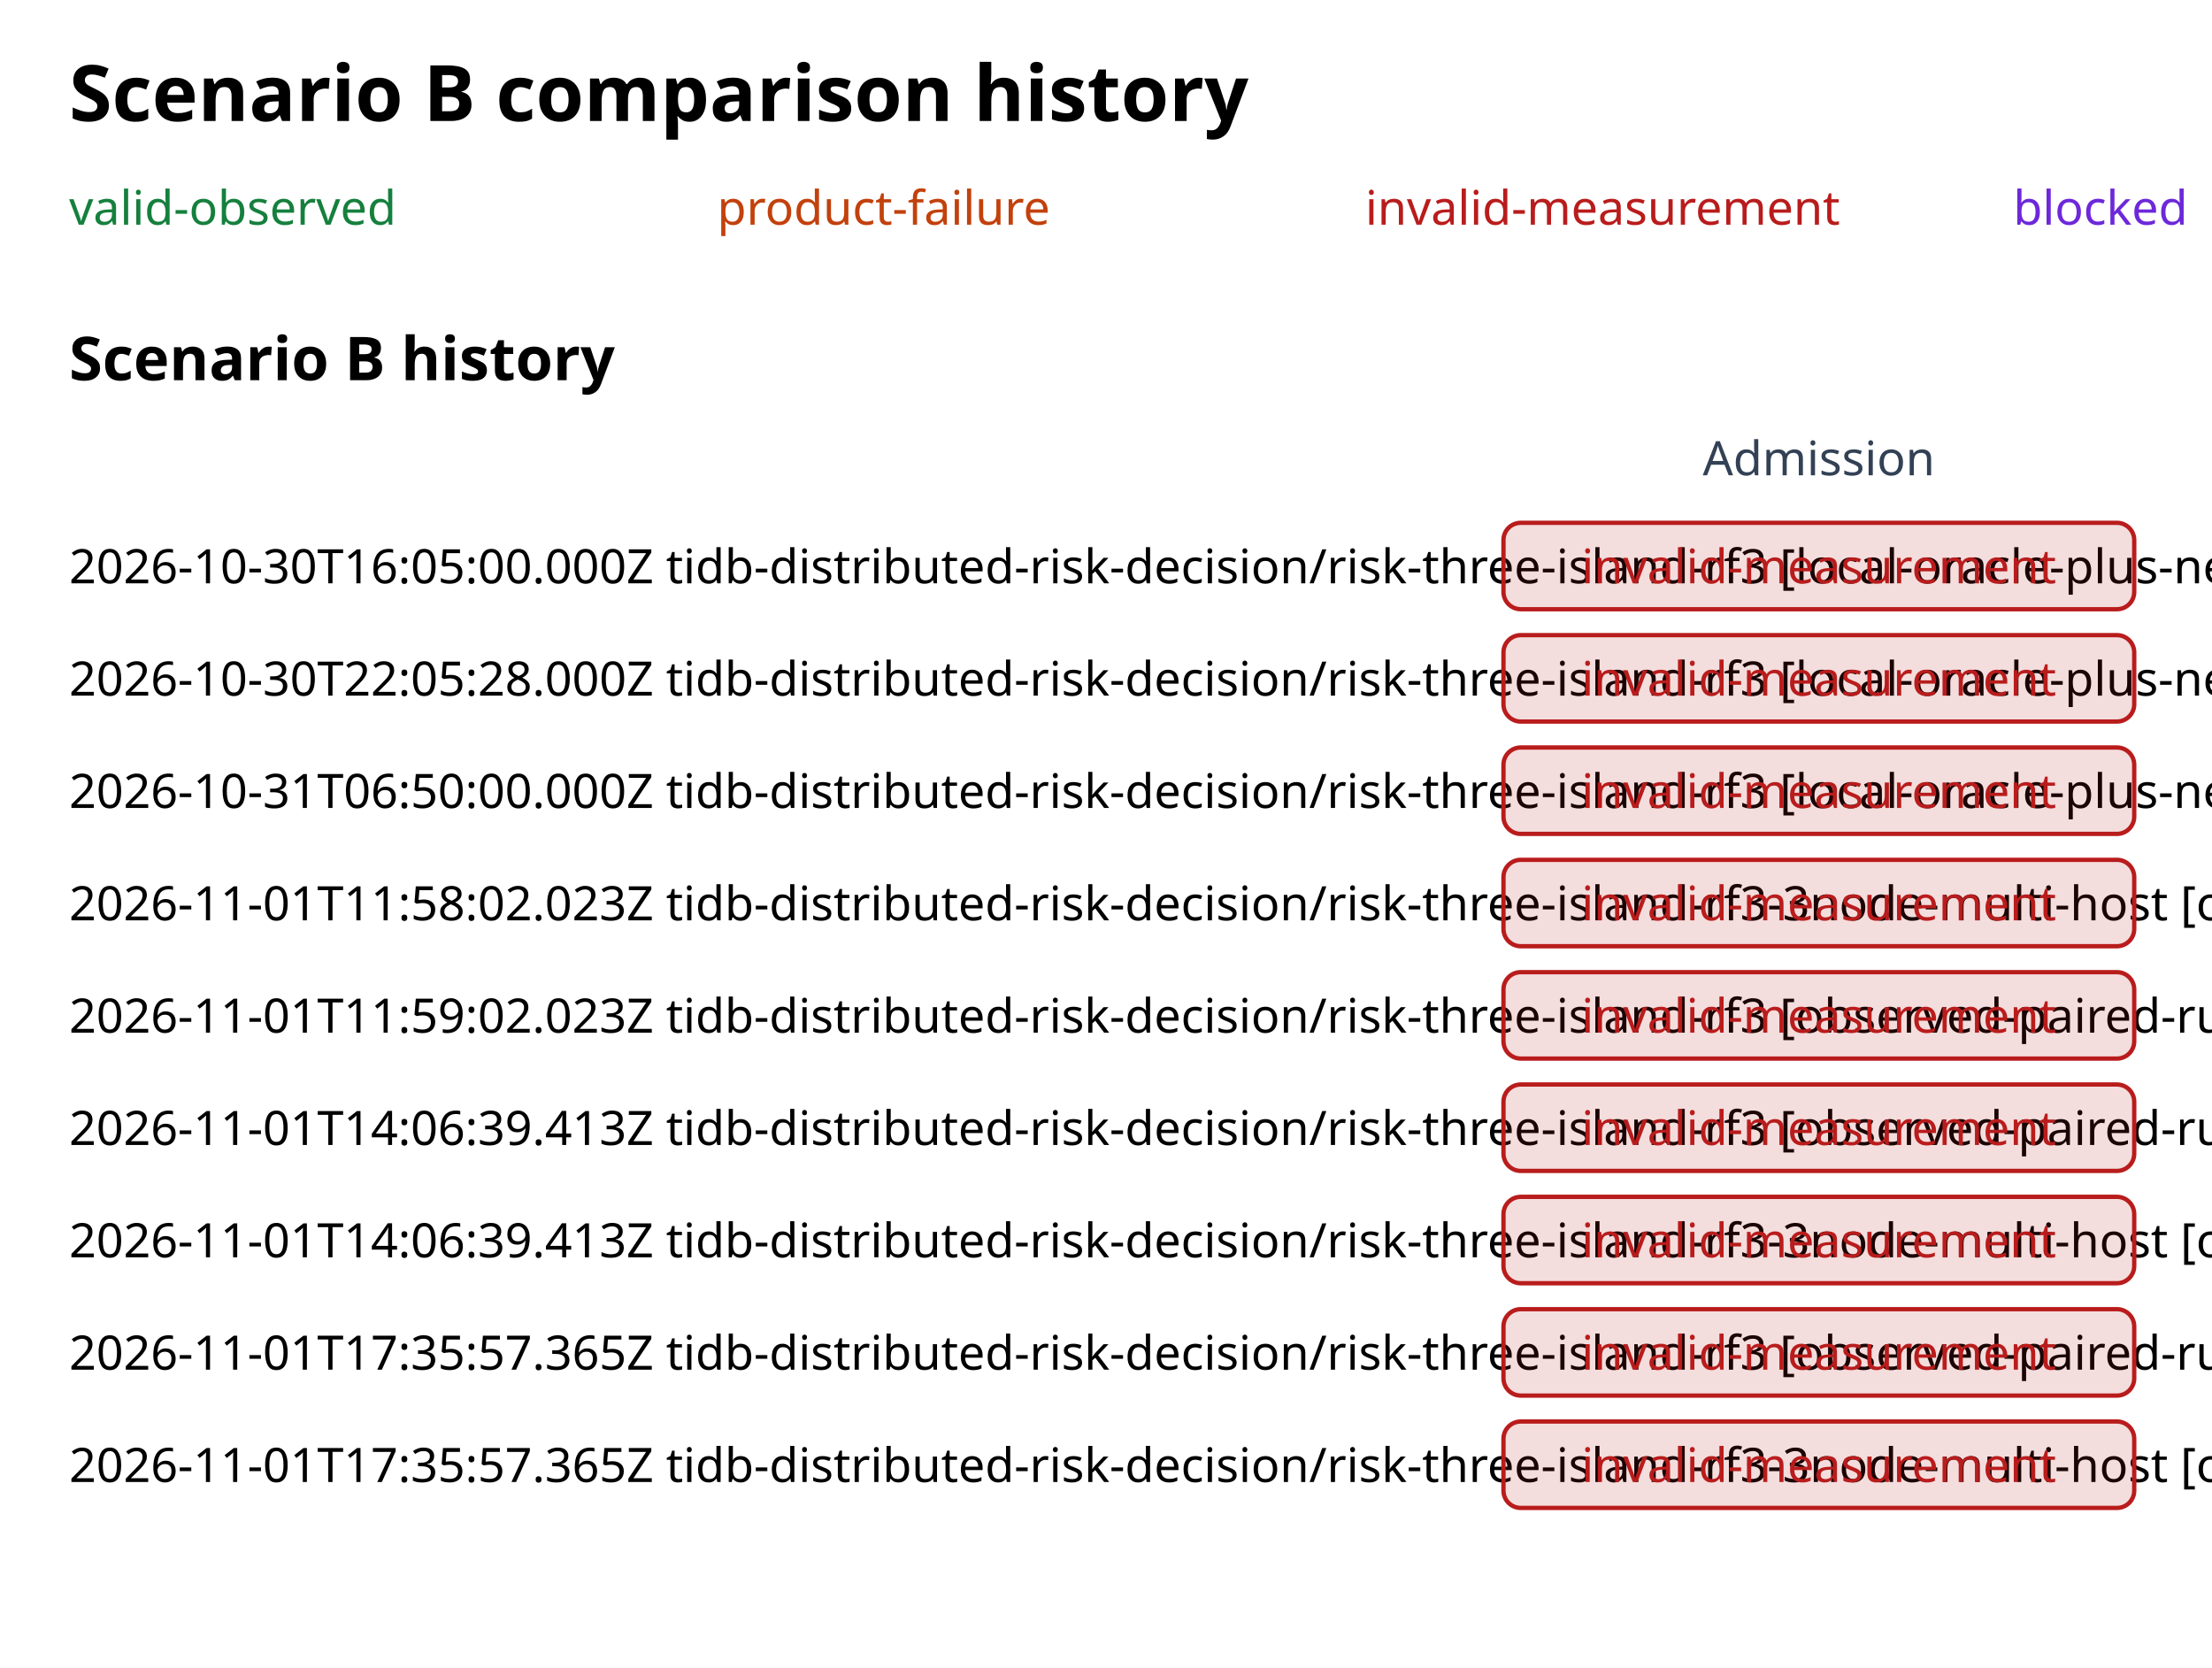
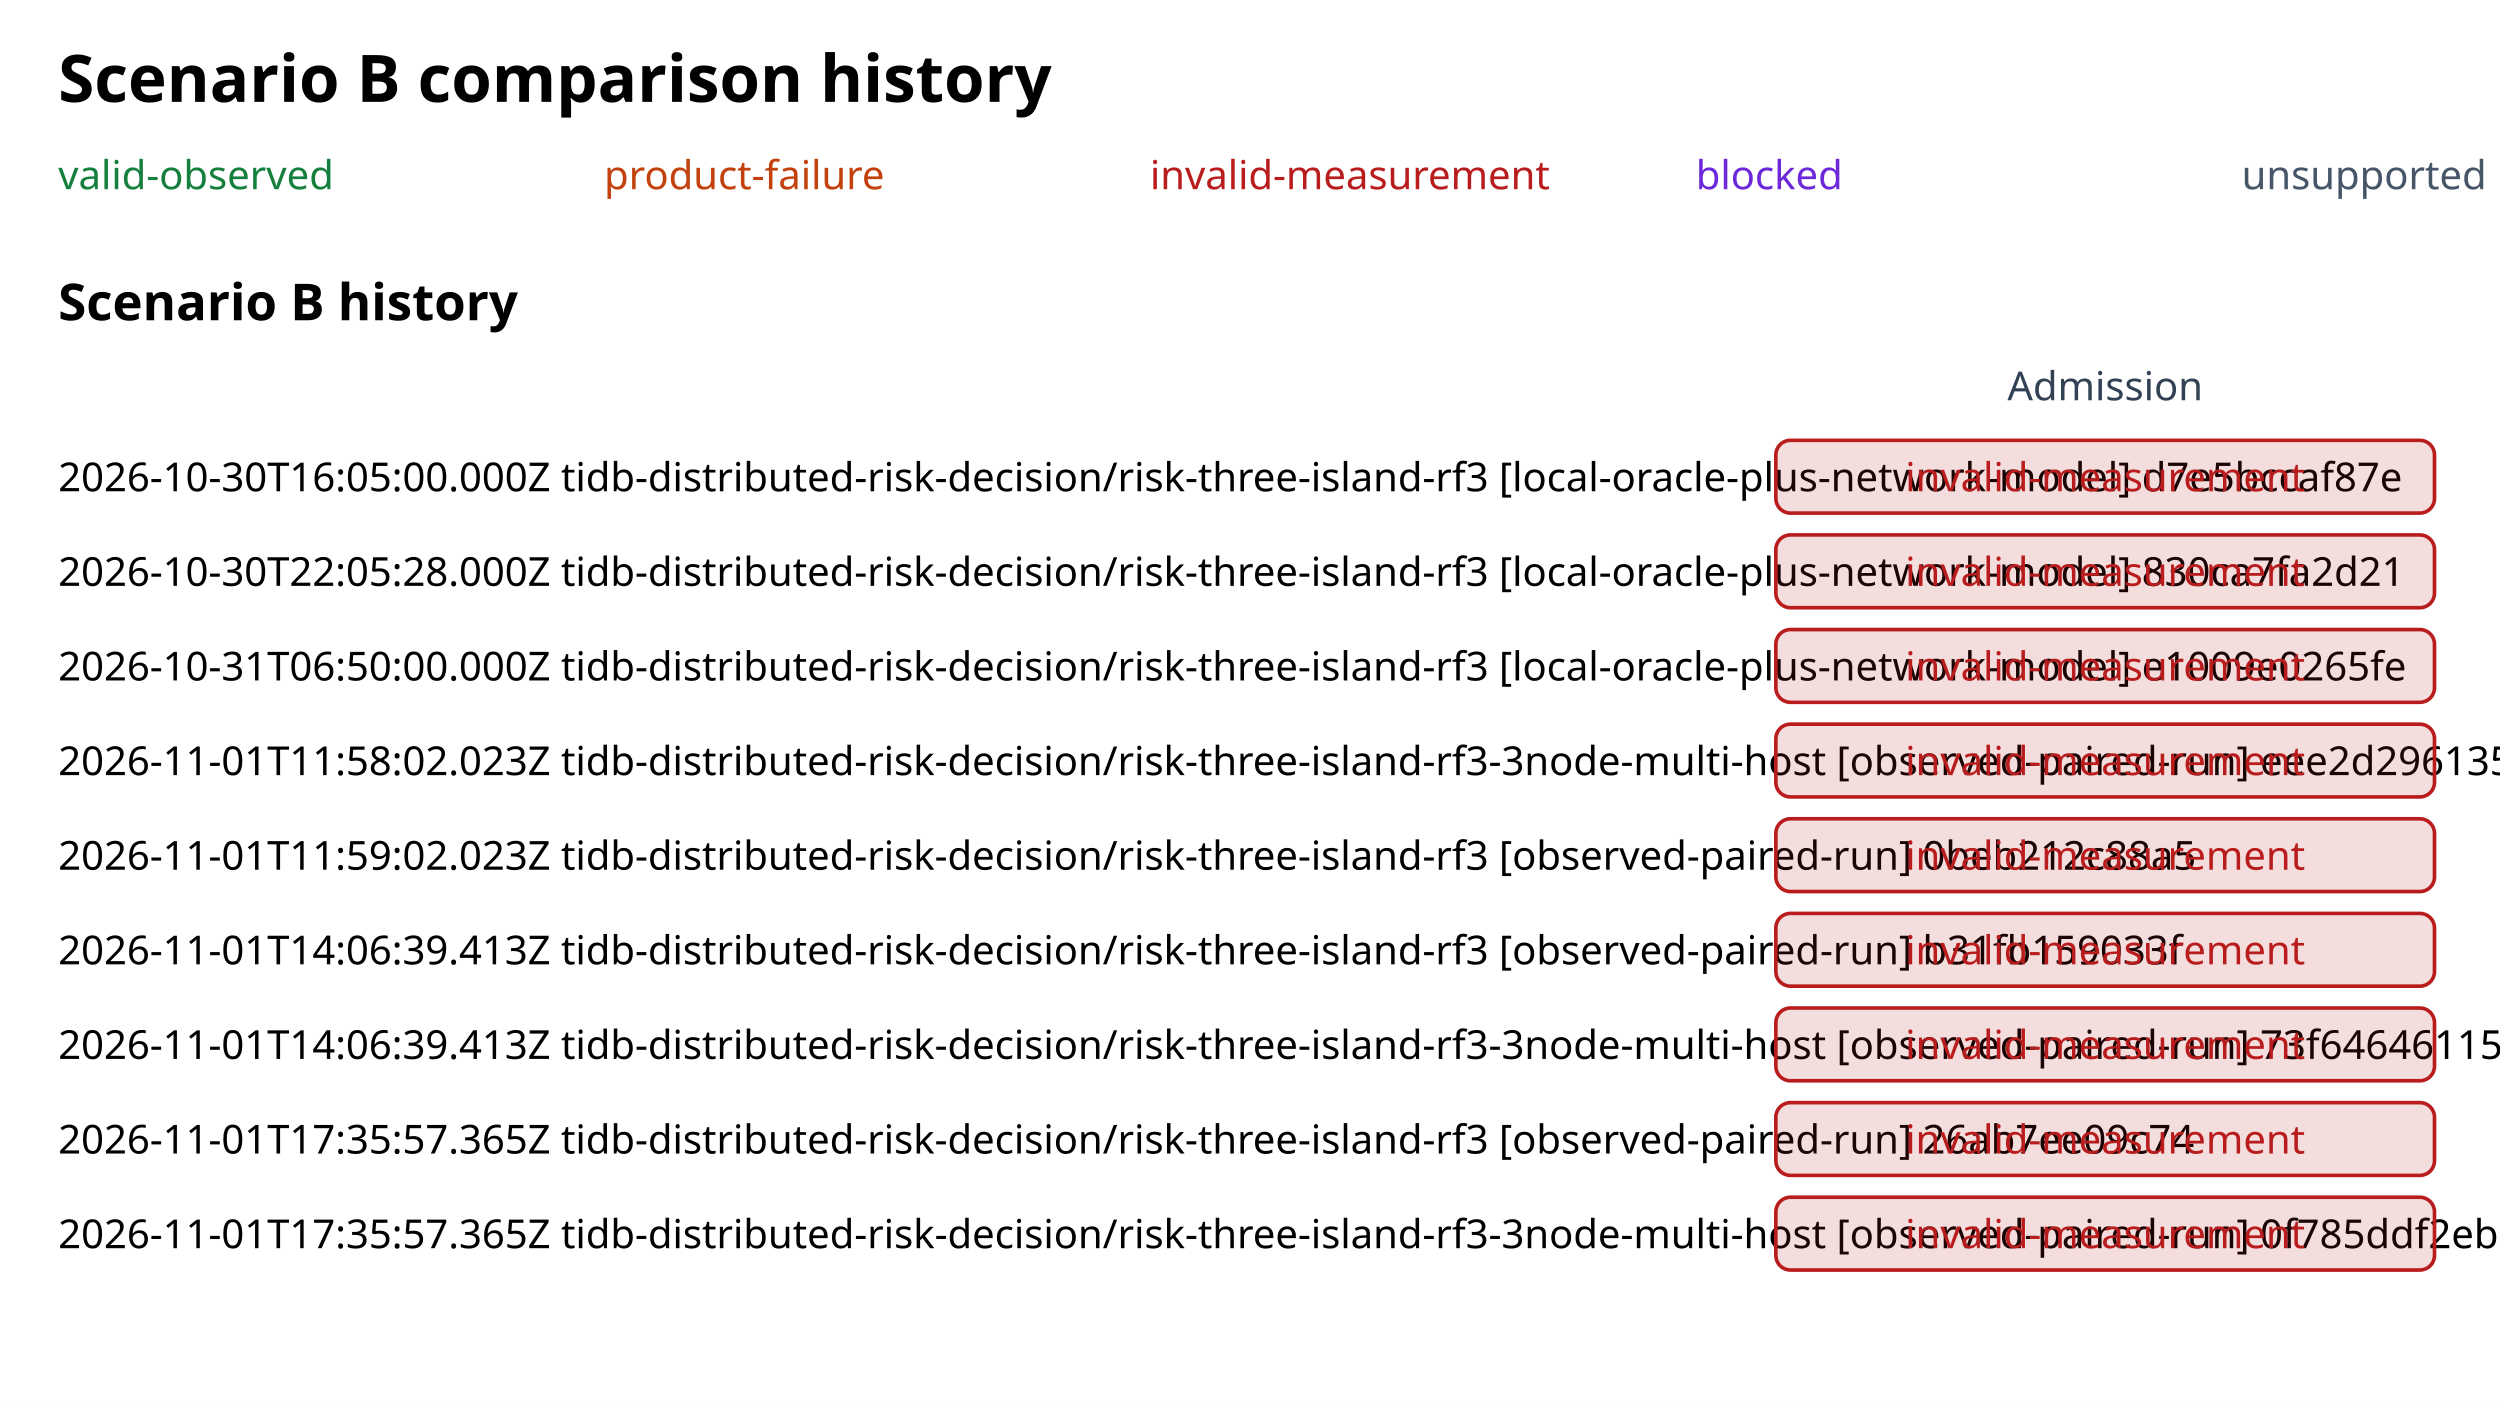
- <svg xmlns="http://www.w3.org/2000/svg" width="512" height="386" viewBox="0 0 512 386" font-family="sans-serif">
+ <svg xmlns="http://www.w3.org/2000/svg" width="687" height="386" viewBox="0 0 687 386" font-family="sans-serif">
  <rect width="100%" height="100%" fill="#ffffff" />
  <text x="16" y="28" font-size="18" font-weight="700">Scenario B comparison history</text>
  <text x="16" y="52" font-size="11" fill="#15803d">valid-observed</text>
  <text x="166" y="52" font-size="11" fill="#c2410c">product-failure</text>
  <text x="316" y="52" font-size="11" fill="#b91c1c">invalid-measurement</text>
  <text x="466" y="52" font-size="11" fill="#6d28d9">blocked</text>
  <text x="616" y="52" font-size="11" fill="#475569">unsupported</text>
  <text x="766" y="52" font-size="11" fill="#94a3b8">not-measured</text>
  <text x="16" y="88" font-size="14" font-weight="600">Scenario B history</text>
-   <text x="421" y="110" text-anchor="middle" font-size="11" fill="#334155">Admission</text>
+   <text x="578.5" y="110" text-anchor="middle" font-size="11" fill="#334155">Admission</text>
  <text x="16" y="135" font-size="11">2026-10-30T16:05:00.000Z tidb-distributed-risk-decision/risk-three-island-rf3 [local-oracle-plus-network-model] d7e5bccaf87e</text>
  <g>
-     <rect x="348" y="121" width="146" height="20" rx="4" fill="#b91c1c" fill-opacity="0.15" stroke="#b91c1c" />
-     <text x="421" y="135" text-anchor="middle" font-size="11" fill="#b91c1c">invalid-measurement</text>
+     <rect x="488" y="121" width="181" height="20" rx="4" fill="#b91c1c" fill-opacity="0.15" stroke="#b91c1c" />
+     <text x="578.5" y="135" text-anchor="middle" font-size="11" fill="#b91c1c">invalid-measurement</text>
  </g>
  <text x="16" y="161" font-size="11">2026-10-30T22:05:28.000Z tidb-distributed-risk-decision/risk-three-island-rf3 [local-oracle-plus-network-model] 830ca7fa2d21</text>
  <g>
-     <rect x="348" y="147" width="146" height="20" rx="4" fill="#b91c1c" fill-opacity="0.15" stroke="#b91c1c" />
-     <text x="421" y="161" text-anchor="middle" font-size="11" fill="#b91c1c">invalid-measurement</text>
+     <rect x="488" y="147" width="181" height="20" rx="4" fill="#b91c1c" fill-opacity="0.15" stroke="#b91c1c" />
+     <text x="578.5" y="161" text-anchor="middle" font-size="11" fill="#b91c1c">invalid-measurement</text>
  </g>
  <text x="16" y="187" font-size="11">2026-10-31T06:50:00.000Z tidb-distributed-risk-decision/risk-three-island-rf3 [local-oracle-plus-network-model] e1009e0265fe</text>
  <g>
-     <rect x="348" y="173" width="146" height="20" rx="4" fill="#b91c1c" fill-opacity="0.15" stroke="#b91c1c" />
-     <text x="421" y="187" text-anchor="middle" font-size="11" fill="#b91c1c">invalid-measurement</text>
+     <rect x="488" y="173" width="181" height="20" rx="4" fill="#b91c1c" fill-opacity="0.15" stroke="#b91c1c" />
+     <text x="578.5" y="187" text-anchor="middle" font-size="11" fill="#b91c1c">invalid-measurement</text>
  </g>
  <text x="16" y="213" font-size="11">2026-11-01T11:58:02.023Z tidb-distributed-risk-decision/risk-three-island-rf3-3node-multi-host [observed-paired-run] eee2d296135d</text>
  <g>
-     <rect x="348" y="199" width="146" height="20" rx="4" fill="#b91c1c" fill-opacity="0.15" stroke="#b91c1c" />
-     <text x="421" y="213" text-anchor="middle" font-size="11" fill="#b91c1c">invalid-measurement</text>
+     <rect x="488" y="199" width="181" height="20" rx="4" fill="#b91c1c" fill-opacity="0.15" stroke="#b91c1c" />
+     <text x="578.5" y="213" text-anchor="middle" font-size="11" fill="#b91c1c">invalid-measurement</text>
  </g>
  <text x="16" y="239" font-size="11">2026-11-01T11:59:02.023Z tidb-distributed-risk-decision/risk-three-island-rf3 [observed-paired-run] 0beb212c88a5</text>
  <g>
-     <rect x="348" y="225" width="146" height="20" rx="4" fill="#b91c1c" fill-opacity="0.15" stroke="#b91c1c" />
-     <text x="421" y="239" text-anchor="middle" font-size="11" fill="#b91c1c">invalid-measurement</text>
+     <rect x="488" y="225" width="181" height="20" rx="4" fill="#b91c1c" fill-opacity="0.15" stroke="#b91c1c" />
+     <text x="578.5" y="239" text-anchor="middle" font-size="11" fill="#b91c1c">invalid-measurement</text>
  </g>
  <text x="16" y="265" font-size="11">2026-11-01T14:06:39.413Z tidb-distributed-risk-decision/risk-three-island-rf3 [observed-paired-run] b31fb159033f</text>
  <g>
-     <rect x="348" y="251" width="146" height="20" rx="4" fill="#b91c1c" fill-opacity="0.15" stroke="#b91c1c" />
-     <text x="421" y="265" text-anchor="middle" font-size="11" fill="#b91c1c">invalid-measurement</text>
+     <rect x="488" y="251" width="181" height="20" rx="4" fill="#b91c1c" fill-opacity="0.15" stroke="#b91c1c" />
+     <text x="578.5" y="265" text-anchor="middle" font-size="11" fill="#b91c1c">invalid-measurement</text>
  </g>
  <text x="16" y="291" font-size="11">2026-11-01T14:06:39.413Z tidb-distributed-risk-decision/risk-three-island-rf3-3node-multi-host [observed-paired-run] 73f64646115c</text>
  <g>
-     <rect x="348" y="277" width="146" height="20" rx="4" fill="#b91c1c" fill-opacity="0.15" stroke="#b91c1c" />
-     <text x="421" y="291" text-anchor="middle" font-size="11" fill="#b91c1c">invalid-measurement</text>
+     <rect x="488" y="277" width="181" height="20" rx="4" fill="#b91c1c" fill-opacity="0.15" stroke="#b91c1c" />
+     <text x="578.5" y="291" text-anchor="middle" font-size="11" fill="#b91c1c">invalid-measurement</text>
  </g>
  <text x="16" y="317" font-size="11">2026-11-01T17:35:57.365Z tidb-distributed-risk-decision/risk-three-island-rf3 [observed-paired-run] 26ab7ee09c74</text>
  <g>
-     <rect x="348" y="303" width="146" height="20" rx="4" fill="#b91c1c" fill-opacity="0.15" stroke="#b91c1c" />
-     <text x="421" y="317" text-anchor="middle" font-size="11" fill="#b91c1c">invalid-measurement</text>
+     <rect x="488" y="303" width="181" height="20" rx="4" fill="#b91c1c" fill-opacity="0.15" stroke="#b91c1c" />
+     <text x="578.5" y="317" text-anchor="middle" font-size="11" fill="#b91c1c">invalid-measurement</text>
  </g>
  <text x="16" y="343" font-size="11">2026-11-01T17:35:57.365Z tidb-distributed-risk-decision/risk-three-island-rf3-3node-multi-host [observed-paired-run] 0f785ddf2ebd</text>
  <g>
-     <rect x="348" y="329" width="146" height="20" rx="4" fill="#b91c1c" fill-opacity="0.15" stroke="#b91c1c" />
-     <text x="421" y="343" text-anchor="middle" font-size="11" fill="#b91c1c">invalid-measurement</text>
+     <rect x="488" y="329" width="181" height="20" rx="4" fill="#b91c1c" fill-opacity="0.15" stroke="#b91c1c" />
+     <text x="578.5" y="343" text-anchor="middle" font-size="11" fill="#b91c1c">invalid-measurement</text>
  </g>
</svg>
